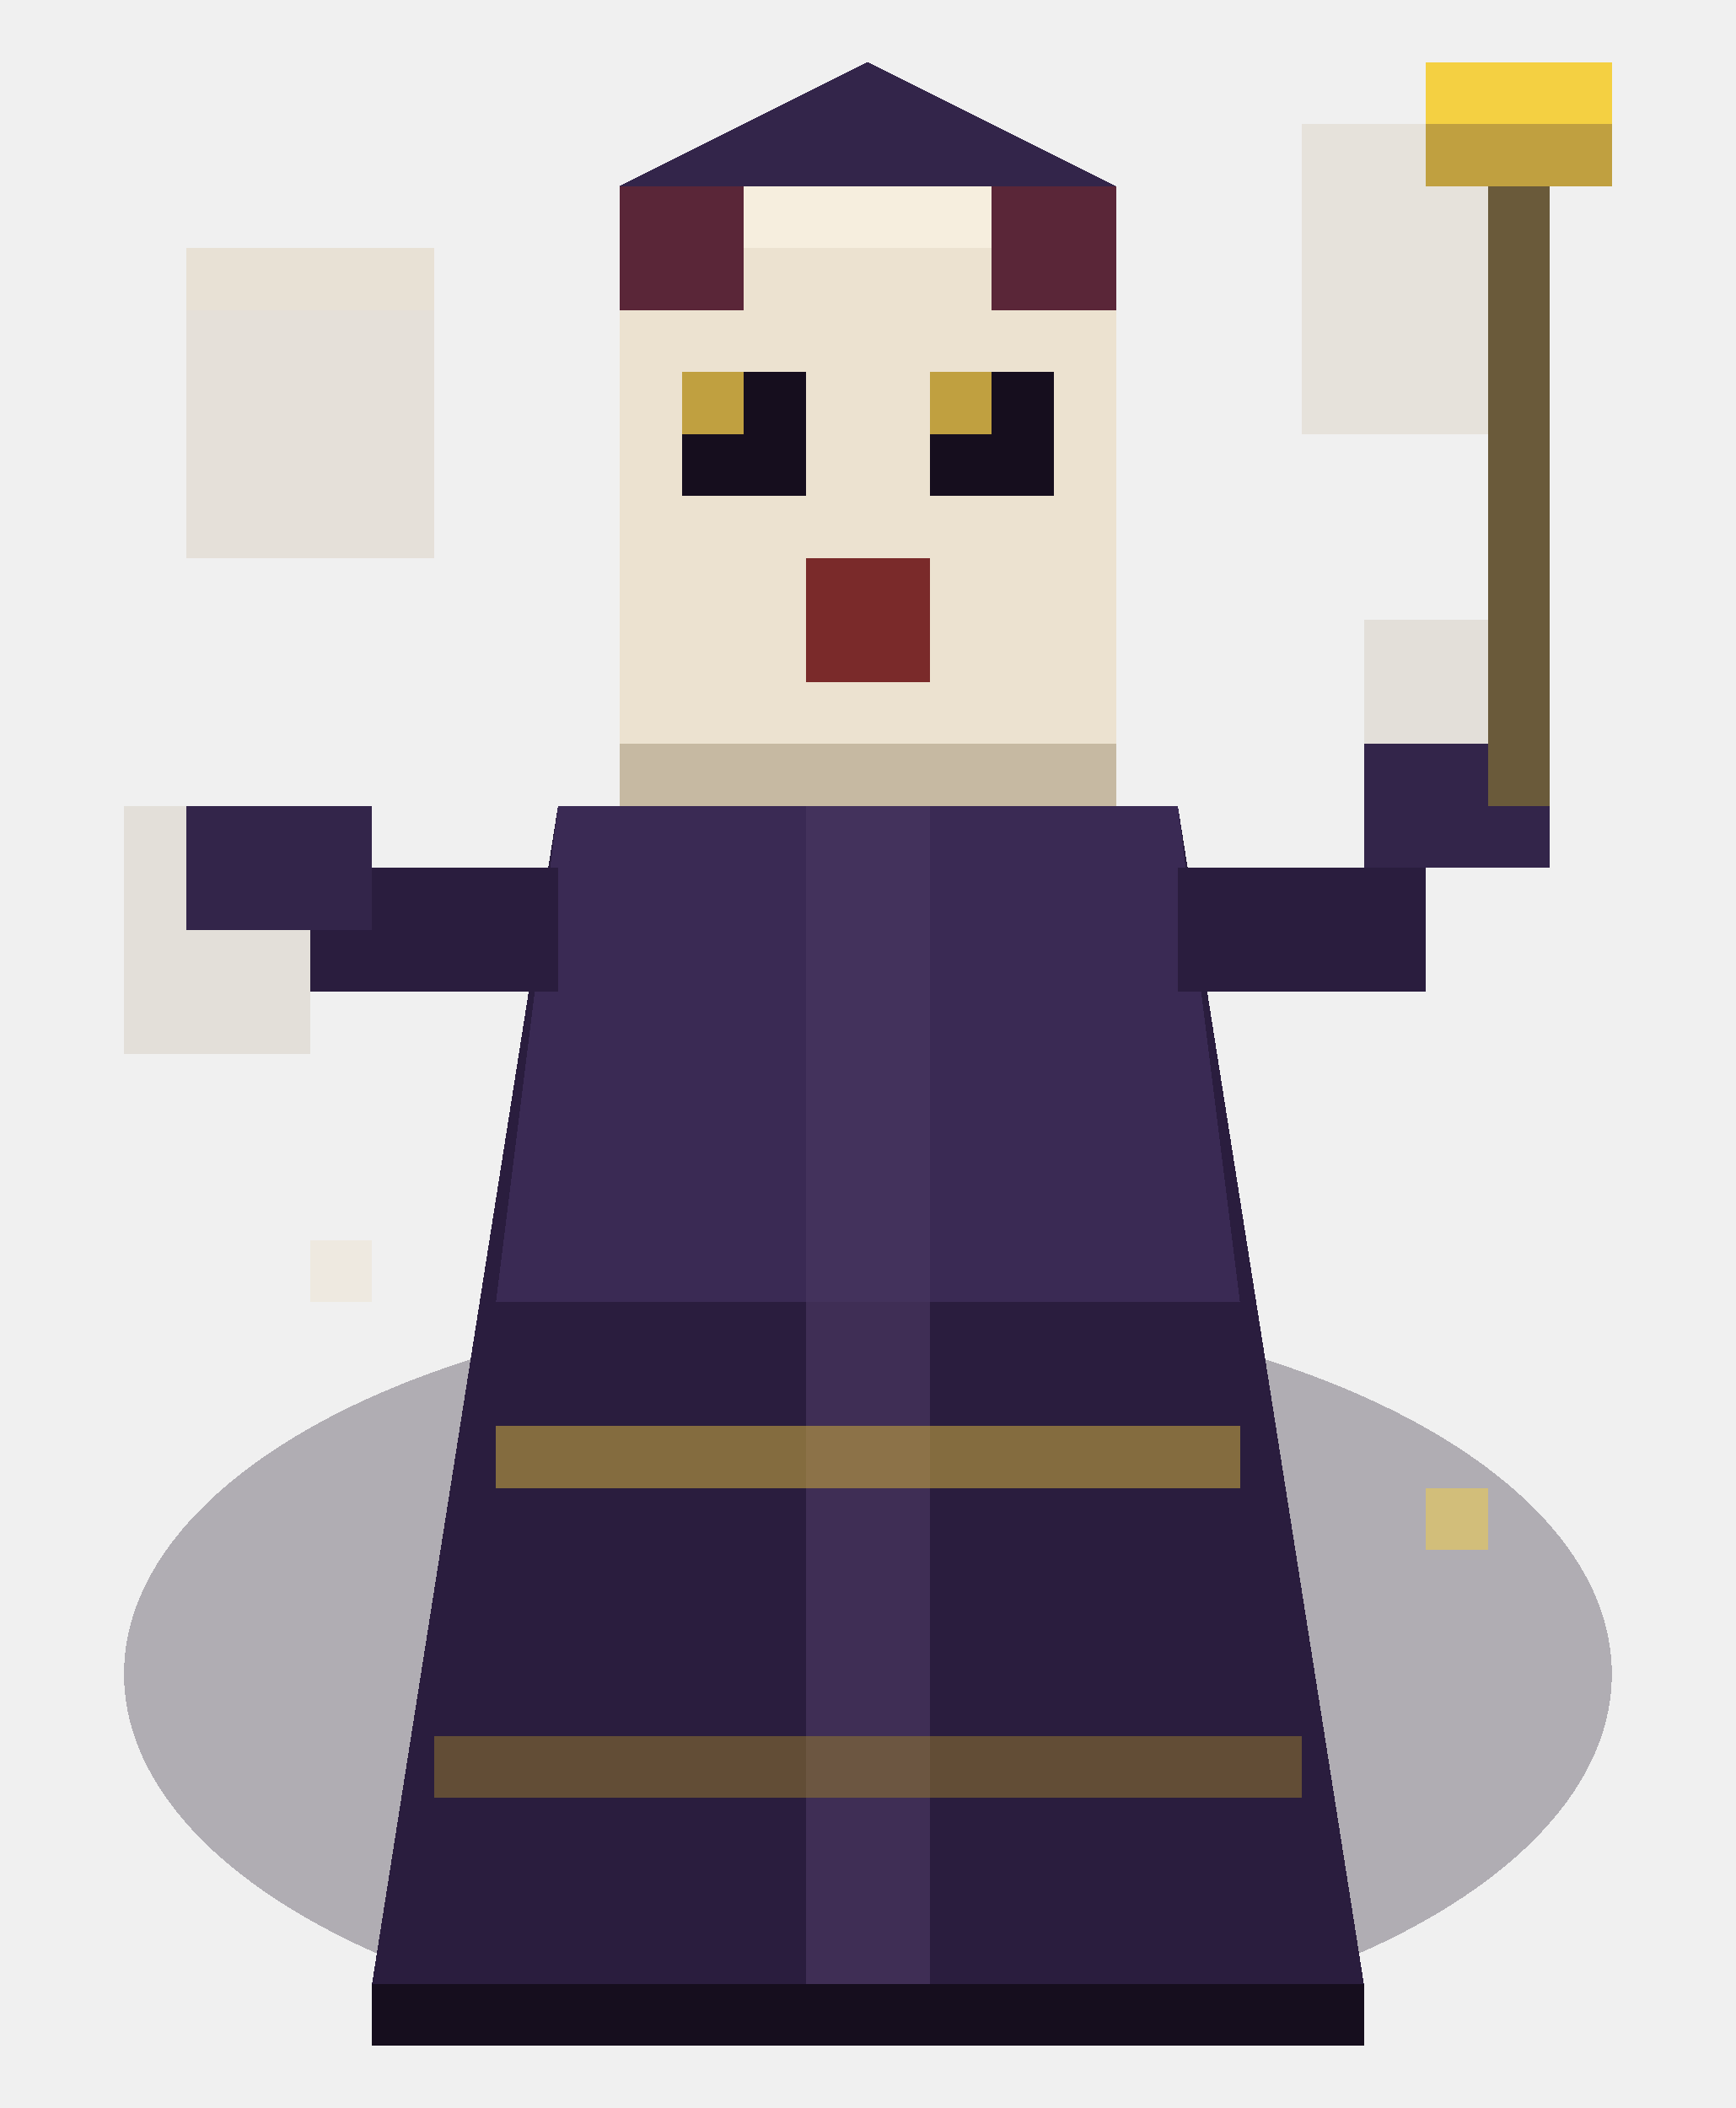
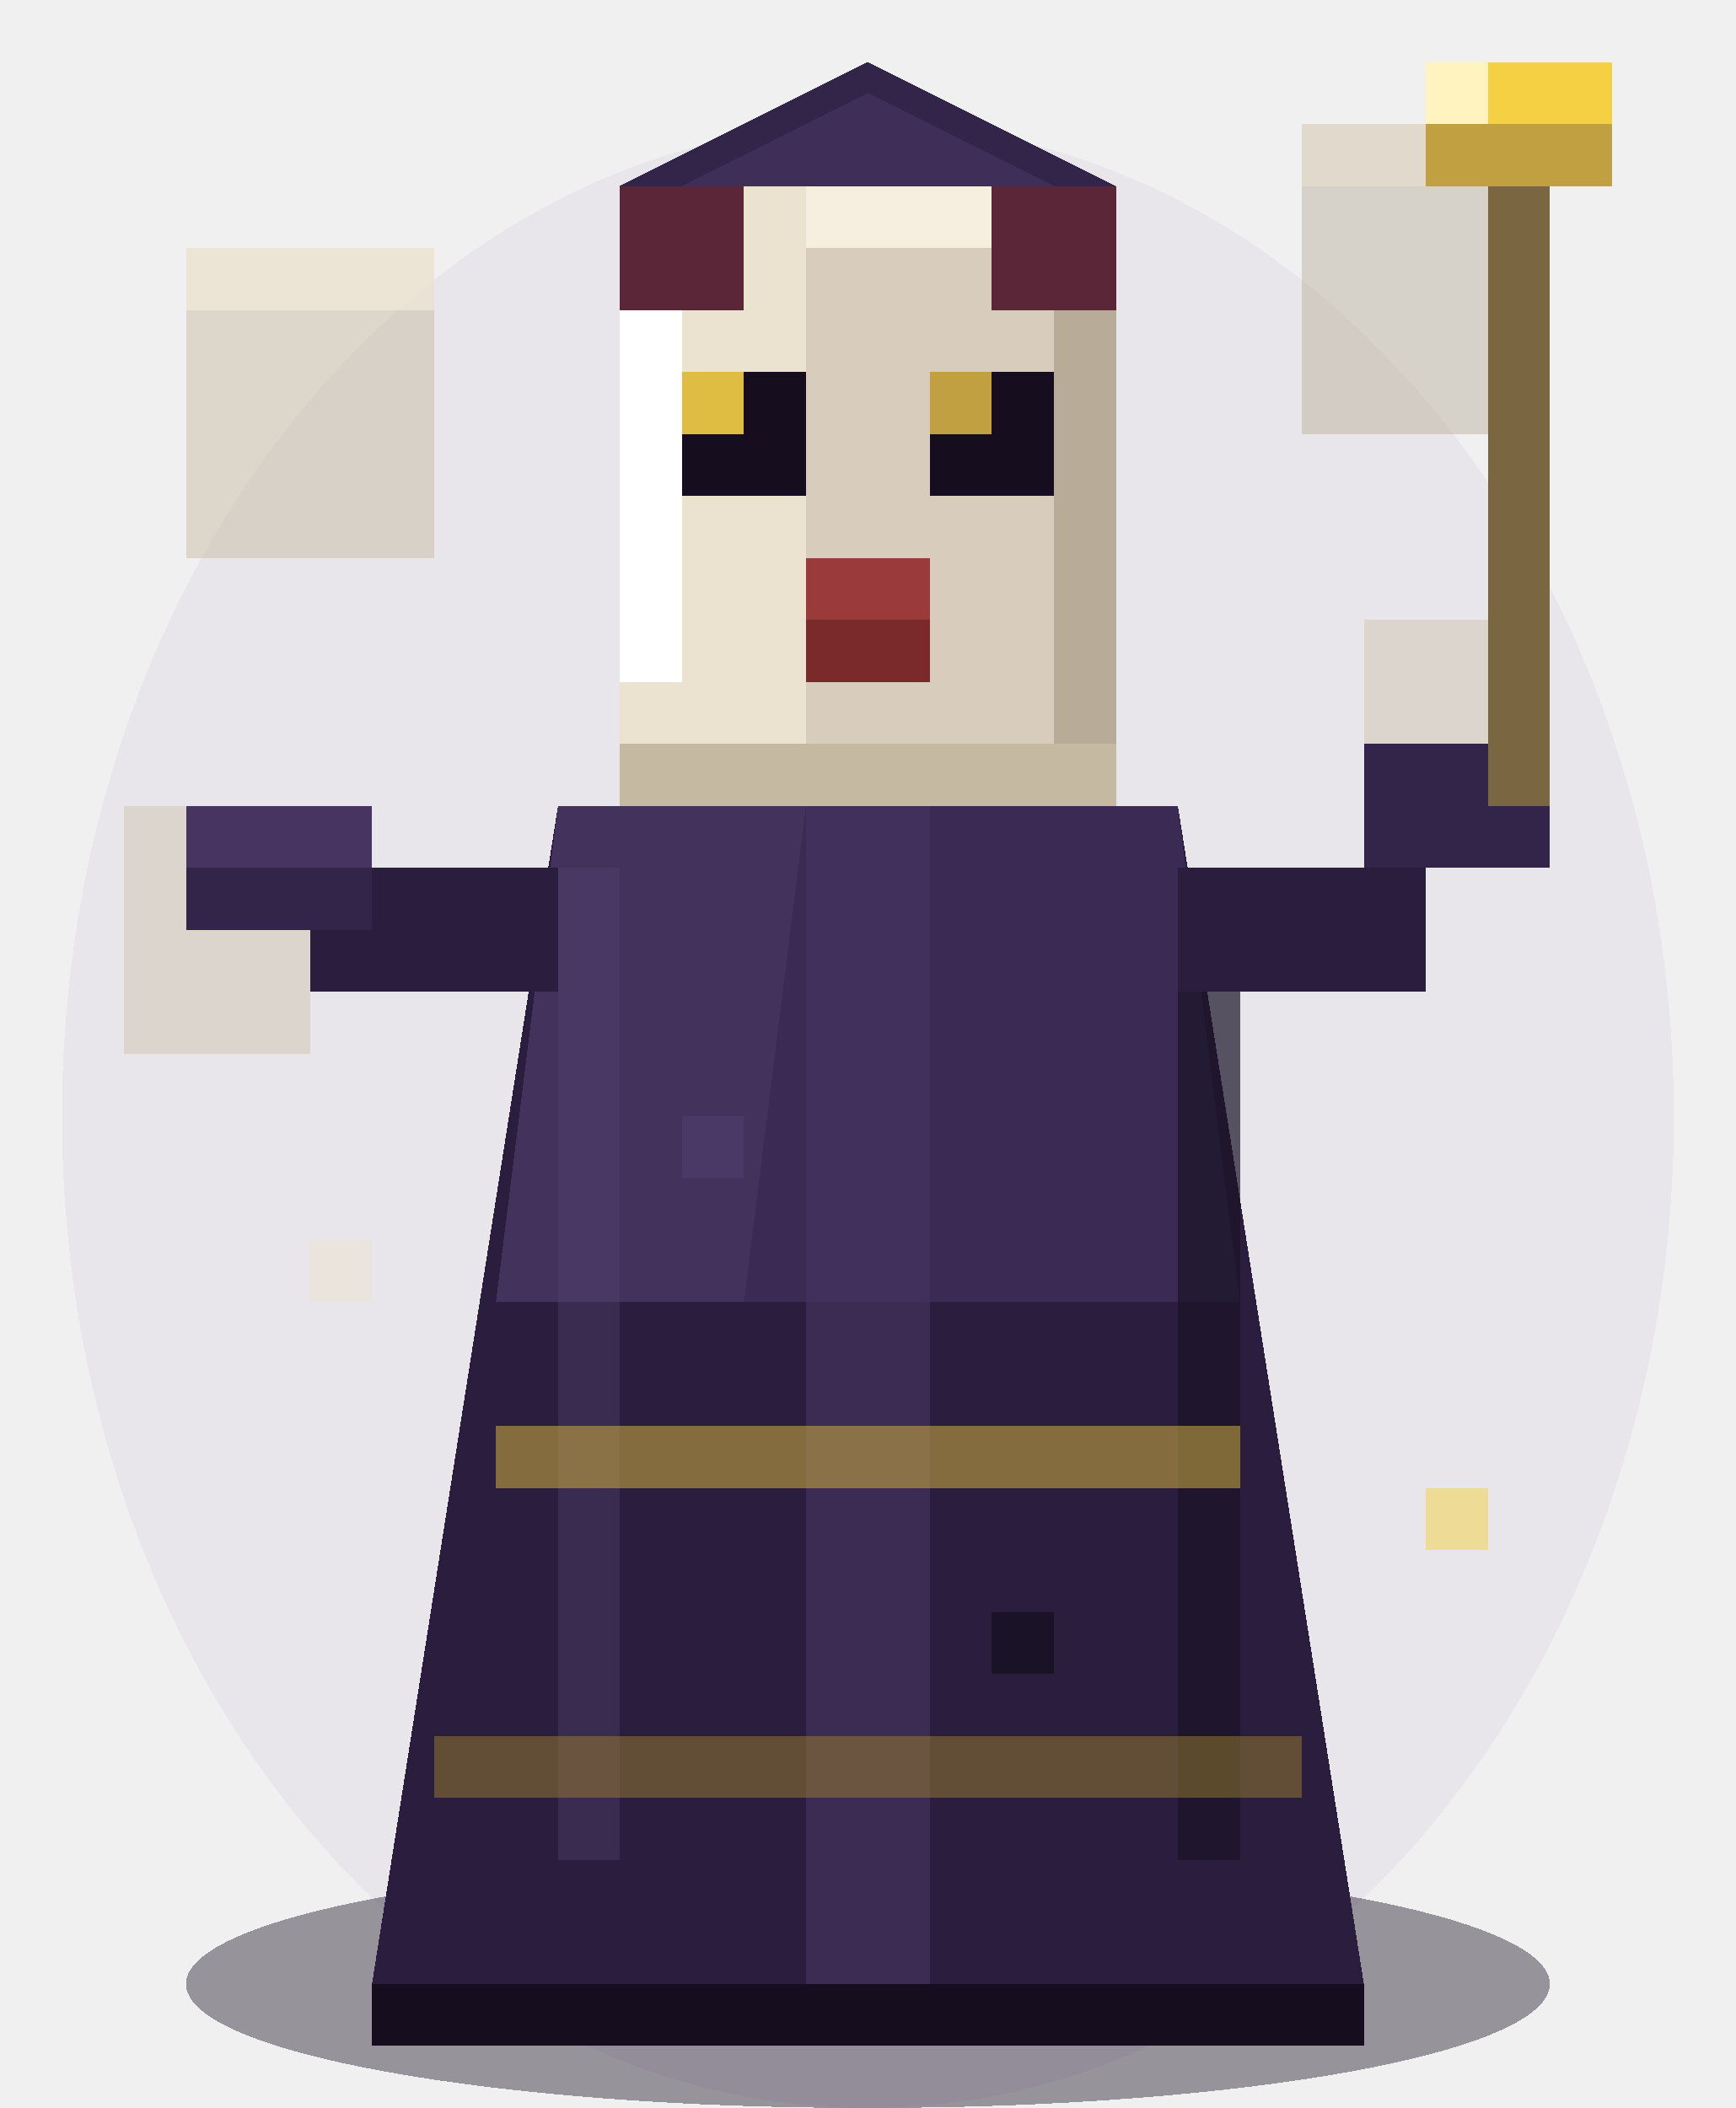
<svg xmlns="http://www.w3.org/2000/svg" viewBox="0 0 28 34" shape-rendering="crispEdges" preserveAspectRatio="xMidYMax meet" aria-label="Masquerade-Warden">
-   <ellipse cx="14" cy="27" rx="12" ry="6" fill="#1a1226" opacity="0.3" />
-   <rect x="3" y="4" width="4" height="5" fill="#d8cdbc" opacity="0.45" />
-   <rect x="3" y="4" width="4" height="1" fill="#ece2d2" opacity="0.5" />
-   <rect x="21" y="2" width="4" height="5" fill="#d8cdbc" opacity="0.4" />
-   <rect x="22" y="10" width="3" height="4" fill="#cabfae" opacity="0.35" />
-   <rect x="2" y="13" width="3" height="4" fill="#cabfae" opacity="0.35" />
-   <rect x="10" y="3" width="8" height="10" fill="#ece2d0" />
+   <ellipse cx="14" cy="18" rx="13" ry="16" fill="#7a5e9a" opacity="0.07" />
+   <ellipse cx="14" cy="32" rx="11" ry="2" fill="#1a1226" opacity="0.42" />
+   <rect x="3" y="4" width="4" height="5" fill="#c8bca6" opacity="0.5" />
+   <rect x="3" y="4" width="4" height="1" fill="#f6eede" opacity="0.6" />
+   <rect x="21" y="2" width="4" height="5" fill="#b8ac98" opacity="0.45" />
+   <rect x="21" y="2" width="4" height="1" fill="#ece2d0" opacity="0.5" />
+   <rect x="22" y="10" width="3" height="4" fill="#c8bca6" opacity="0.4" />
+   <rect x="2" y="13" width="3" height="4" fill="#c8bca6" opacity="0.4" />
+   <rect x="10" y="3" width="8" height="10" fill="#d8cdbc" />
  <rect x="10" y="3" width="8" height="1" fill="#f6eede" />
+   <rect x="10" y="3" width="3" height="10" fill="#ece2d0" />
+   <rect x="10" y="3" width="1" height="8" fill="#ffffff" />
+   <rect x="17" y="3" width="1" height="10" fill="#b8ac98" />
  <rect x="10" y="12" width="8" height="1" fill="#c6b9a2" />
  <polygon points="10,3 14,1 18,3" fill="#33254a" />
+   <polygon points="11,3 14,1.5 17,3" fill="#473460" opacity="0.6" />
  <rect x="10" y="3" width="2" height="2" fill="#5a2638" />
  <rect x="16" y="3" width="2" height="2" fill="#5a2638" />
  <rect x="11" y="6" width="2" height="2" fill="#160e1e" />
  <rect x="15" y="6" width="2" height="2" fill="#160e1e" />
  <rect x="11" y="6" width="1" height="1" fill="#c0a040" />
  <rect x="15" y="6" width="1" height="1" fill="#c0a040" />
+   <rect x="11" y="6" width="1" height="1" fill="#f4d042" opacity="0.6" />
  <rect x="13" y="9" width="2" height="2" fill="#7a2a2a" />
+   <rect x="13" y="9" width="2" height="1" fill="#9a3a3a" />
  <polygon points="9,13 19,13 22,32 6,32" fill="#2a1d3e" />
  <polygon points="9,13 19,13 20,21 8,21" fill="#3a2a54" />
-   <rect x="13" y="13" width="2" height="19" fill="#473460" opacity="0.7" />
+   <polygon points="9,13 13,13 12,21 8,21" fill="#473460" opacity="0.7" />
+   <rect x="13" y="13" width="2" height="19" fill="#473460" opacity="0.6" />
+   <rect x="9" y="14" width="1" height="16" fill="#52406f" opacity="0.4" />
+   <rect x="19" y="14" width="1" height="16" fill="#1a1226" opacity="0.7" />
  <rect x="8" y="23" width="12" height="1" fill="#c0a040" opacity="0.6" />
  <rect x="7" y="28" width="14" height="1" fill="#9a7e2e" opacity="0.5" />
+   <rect x="11" y="18" width="1" height="1" fill="#52406f" opacity="0.5" />
+   <rect x="16" y="26" width="1" height="1" fill="#1a1226" />
  <rect x="5" y="14" width="4" height="2" fill="#2a1d3e" />
  <rect x="3" y="13" width="3" height="2" fill="#33254a" />
+   <rect x="3" y="13" width="3" height="1" fill="#473460" />
  <rect x="19" y="14" width="4" height="2" fill="#2a1d3e" />
  <rect x="22" y="12" width="3" height="2" fill="#33254a" />
  <rect x="24" y="2" width="1" height="11" fill="#6a5a3a" />
+   <rect x="24" y="2" width="1" height="11" fill="#8a7448" opacity="0.5" />
  <rect x="23" y="1" width="3" height="2" fill="#c0a040" />
  <rect x="23" y="1" width="3" height="1" fill="#f4d042" />
+   <rect x="23" y="1" width="1" height="1" fill="#fff4c0" />
  <rect x="6" y="32" width="16" height="1" fill="#160e1e" />
  <rect x="5" y="20" width="1" height="1" fill="#ece2d0" opacity="0.5" />
  <rect x="23" y="24" width="1" height="1" fill="#f4d042" opacity="0.5" />
</svg>
